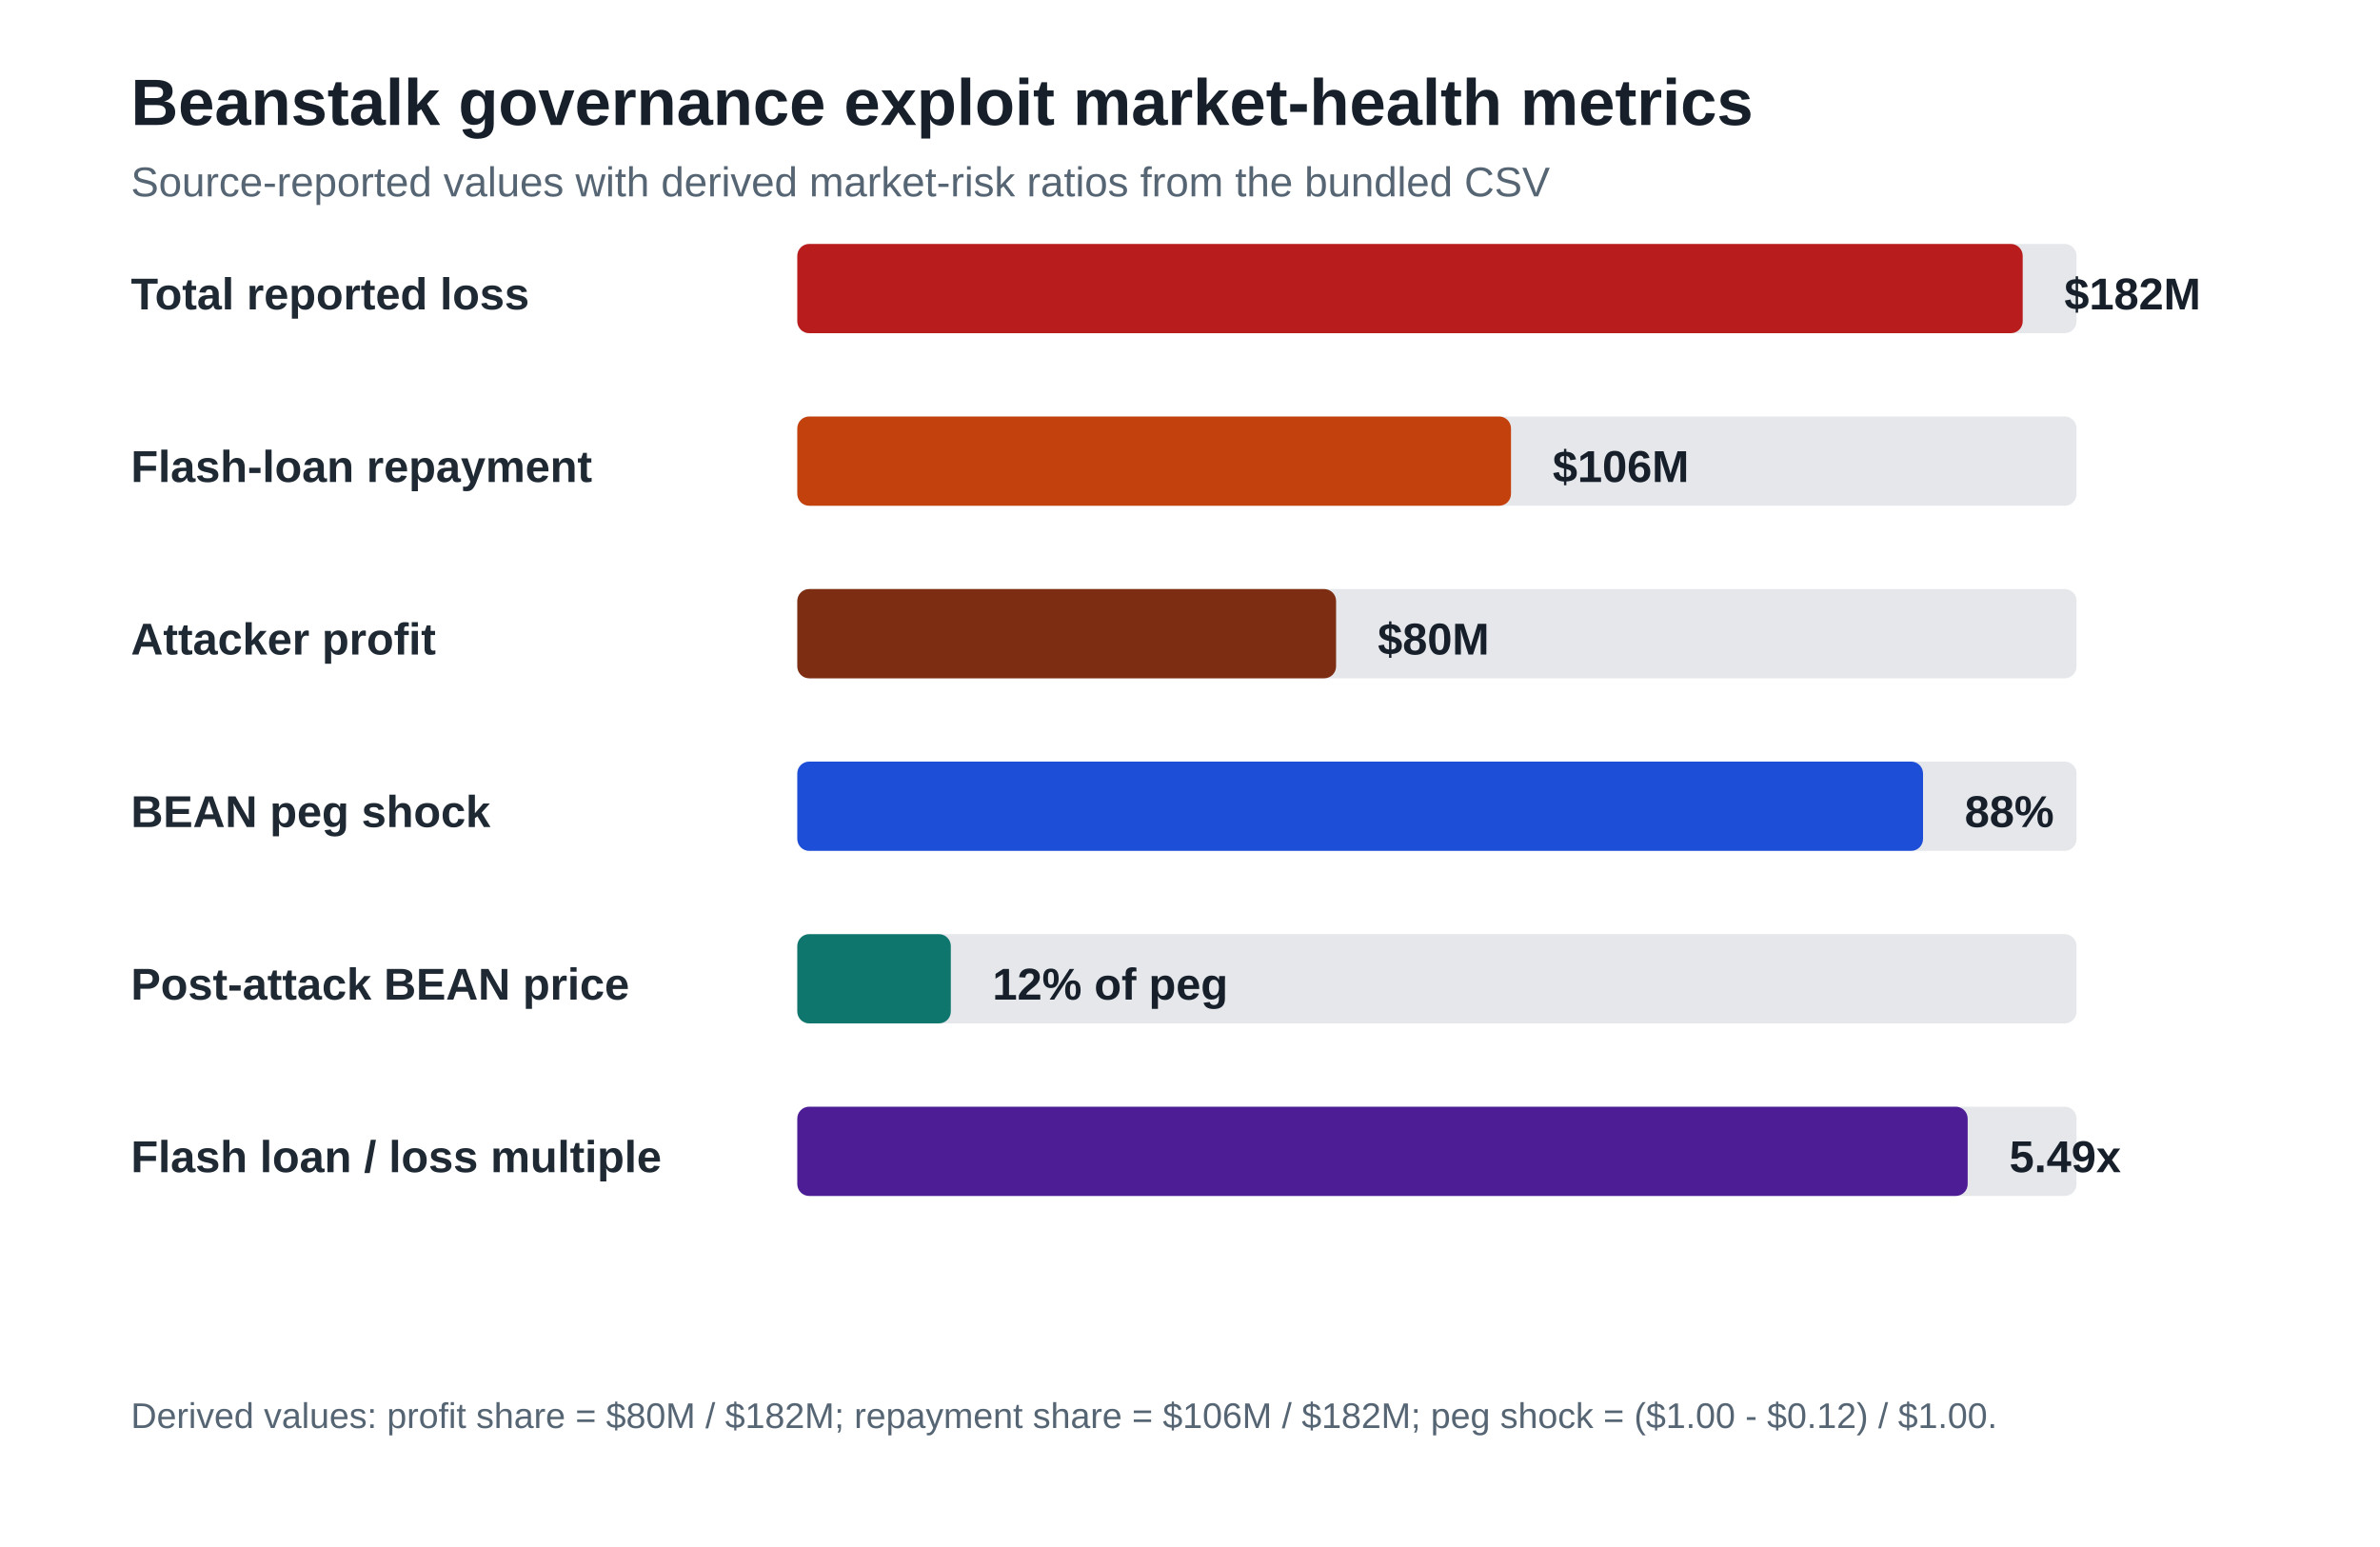
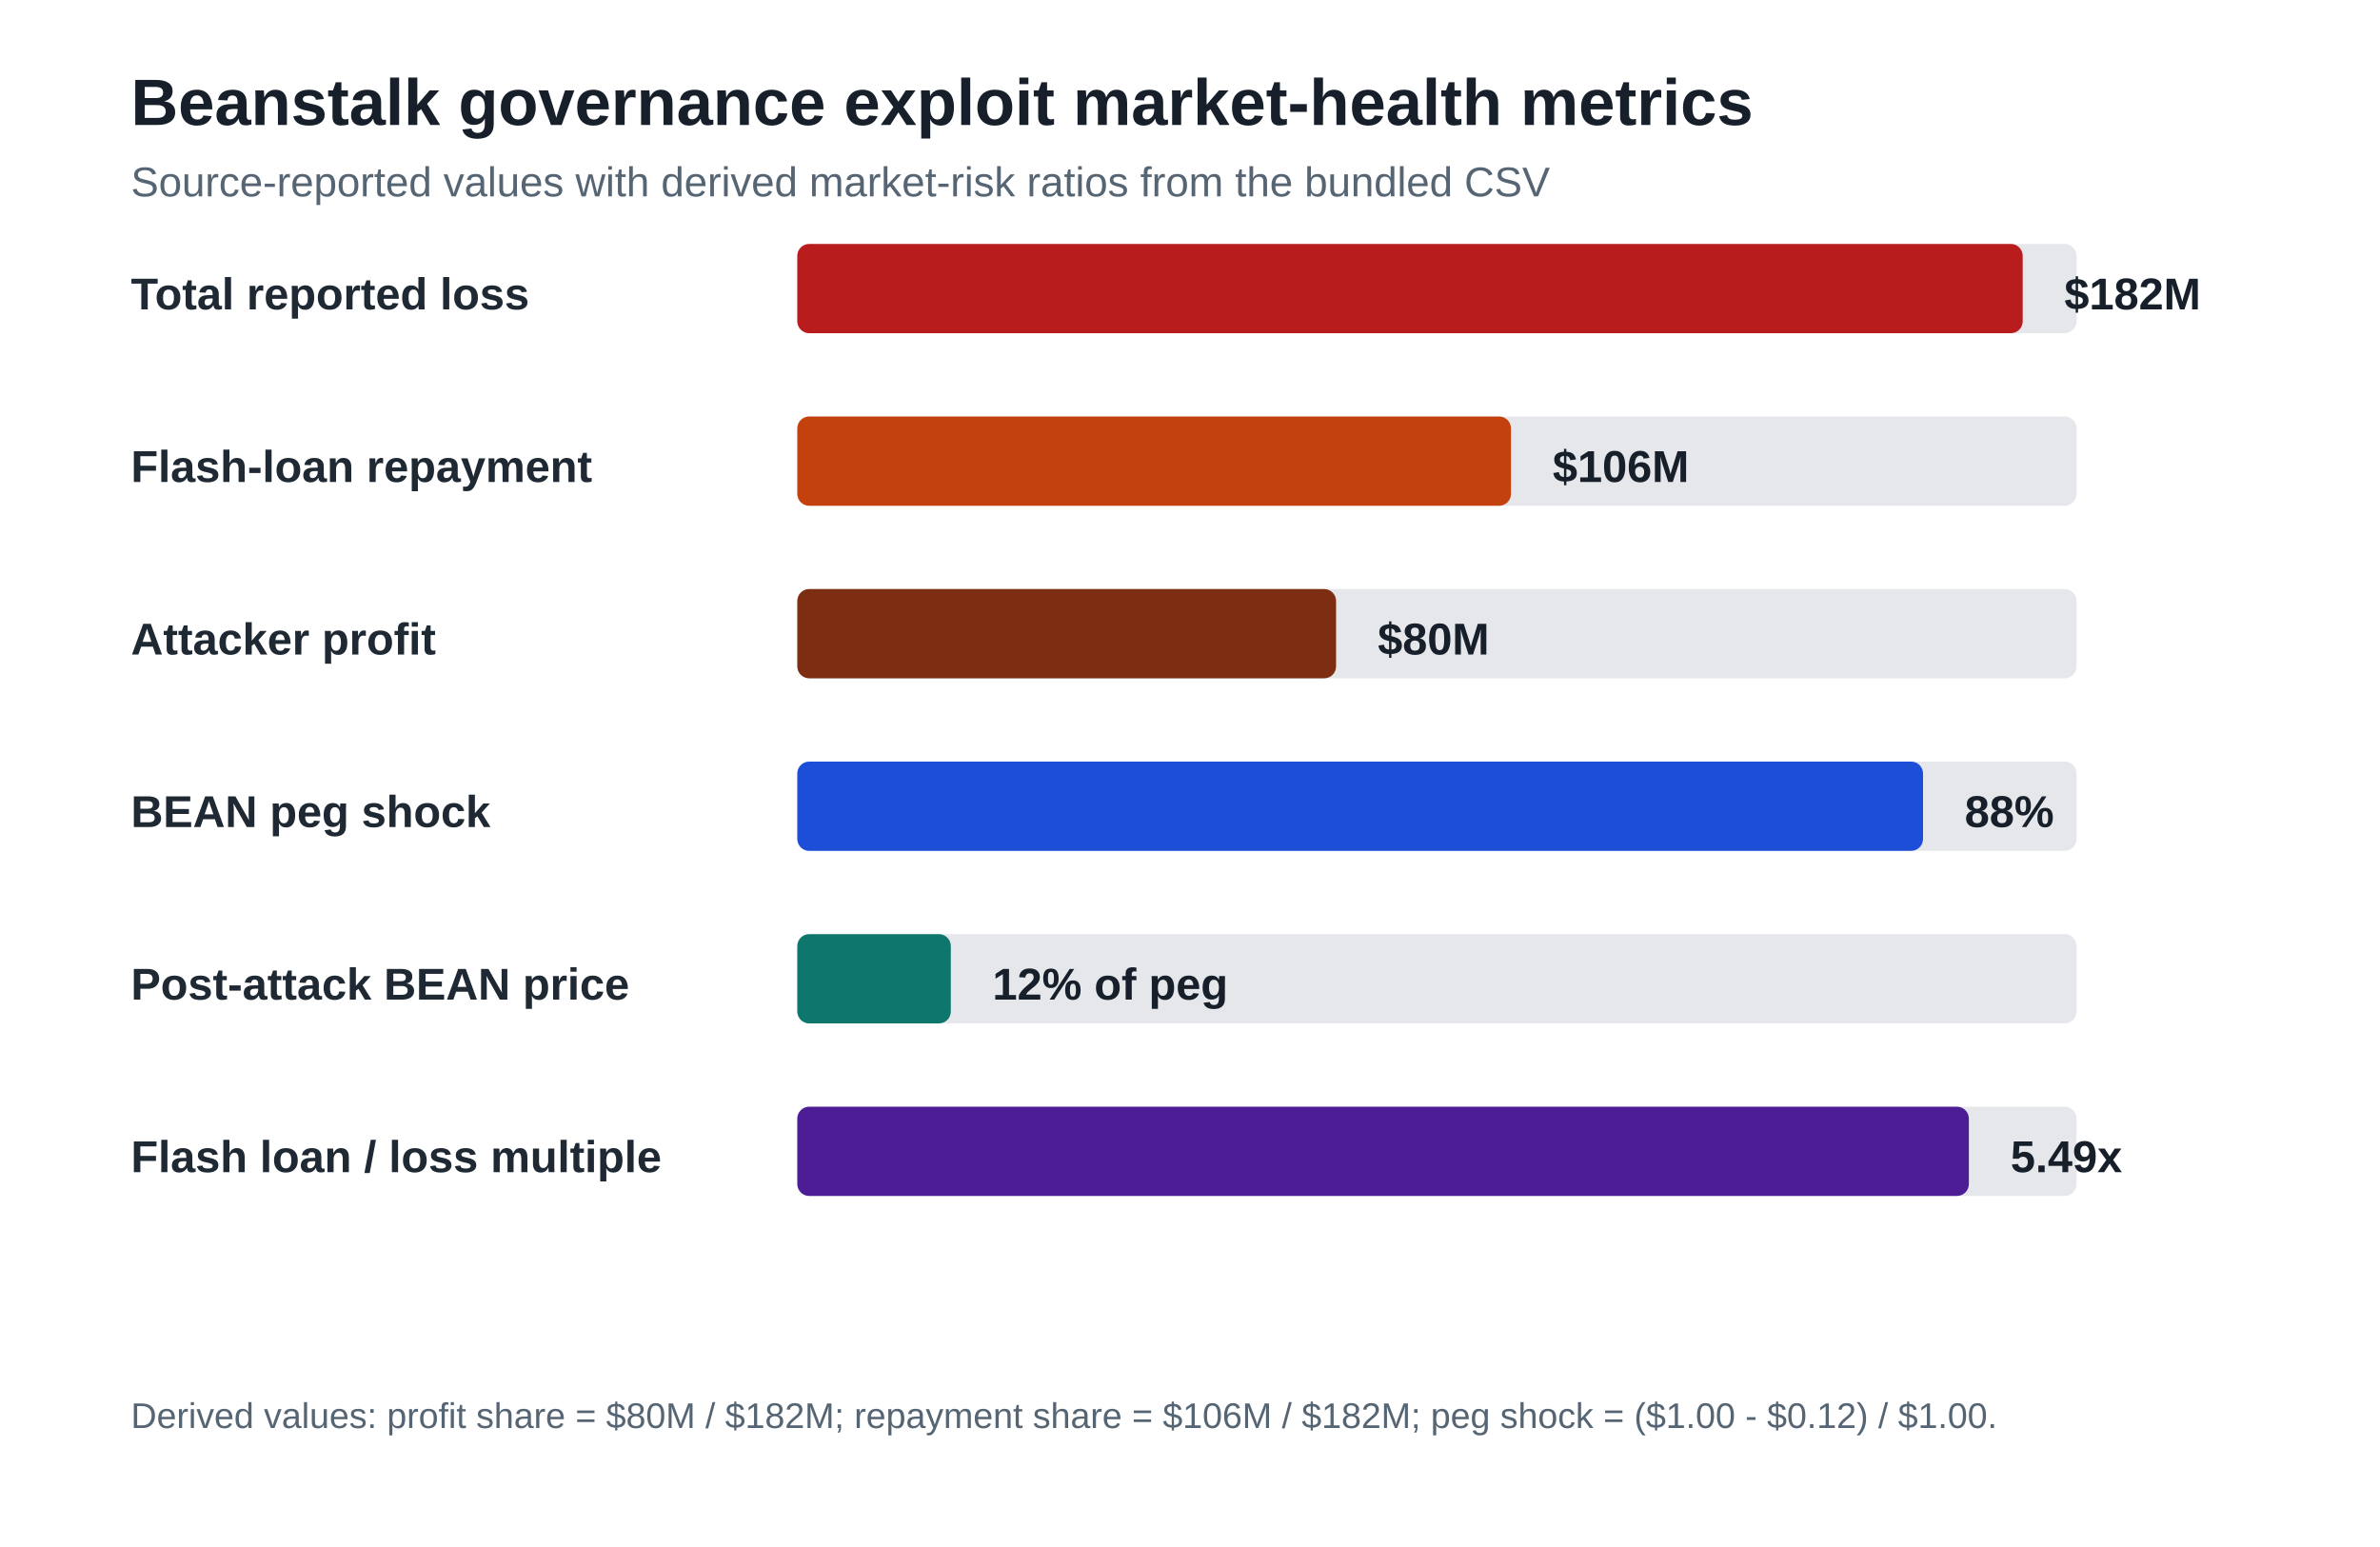
<svg xmlns="http://www.w3.org/2000/svg" width="800" height="520" viewBox="0 0 800 520" role="img" aria-labelledby="title desc">
  <style>
    .bg { fill: #ffffff; }
    .title { fill: #17202a; font: 700 22px Arial, sans-serif; }
    .subtitle { fill: #566573; font: 14px Arial, sans-serif; }
    .label { fill: #1f2933; font: 600 15px Arial, sans-serif; }
    .value { fill: #17202a; font: 700 15px Arial, sans-serif; }
    .track { fill: #e5e7eb; }
    .note { fill: #566573; font: 12px Arial, sans-serif; }
  </style>
  <rect class="bg" x="0" y="0" width="800" height="520" />
  <text x="44" y="42" class="title">Beanstalk governance exploit market-health metrics</text>
  <text x="44" y="66" class="subtitle">Source-reported values with derived market-risk ratios from the bundled CSV</text>
  <text x="44" y="104" class="label">Total reported loss</text>
  <rect x="268" y="82" width="430" height="30" rx="4" class="track" />
  <rect x="268" y="82" width="411.9" height="30" rx="4" fill="#b91c1c" />
  <text x="693.9" y="104" class="value">$182M</text>
  <text x="44" y="162" class="label">Flash-loan repayment</text>
  <rect x="268" y="140" width="430" height="30" rx="4" class="track" />
  <rect x="268" y="140" width="239.9" height="30" rx="4" fill="#c2410c" />
  <text x="521.9" y="162" class="value">$106M</text>
  <text x="44" y="220" class="label">Attacker profit</text>
  <rect x="268" y="198" width="430" height="30" rx="4" class="track" />
  <rect x="268" y="198" width="181.1" height="30" rx="4" fill="#7c2d12" />
  <text x="463.1" y="220" class="value">$80M</text>
  <text x="44" y="278" class="label">BEAN peg shock</text>
  <rect x="268" y="256" width="430" height="30" rx="4" class="track" />
  <rect x="268" y="256" width="378.4" height="30" rx="4" fill="#1d4ed8" />
  <text x="660.4" y="278" class="value">88%</text>
  <text x="44" y="336" class="label">Post-attack BEAN price</text>
  <rect x="268" y="314" width="430" height="30" rx="4" class="track" />
  <rect x="268" y="314" width="51.6" height="30" rx="4" fill="#0f766e" />
  <text x="333.6" y="336" class="value">12% of peg</text>
  <text x="44" y="394" class="label">Flash loan / loss multiple</text>
  <rect x="268" y="372" width="430" height="30" rx="4" class="track" />
-   <rect x="268" y="372" width="393.4" height="30" rx="4" fill="#4c1d95" />
-   <text x="675.4" y="394" class="value">5.49x</text>
+   <rect x="268" y="372" width="393.8" height="30" rx="4" fill="#4c1d95" />
+   <text x="675.8" y="394" class="value">5.49x</text>
  <text x="44" y="480" class="note">Derived values: profit share = $80M / $182M; repayment share = $106M / $182M; peg shock = ($1.00 - $0.12) / $1.00.</text>
</svg>
